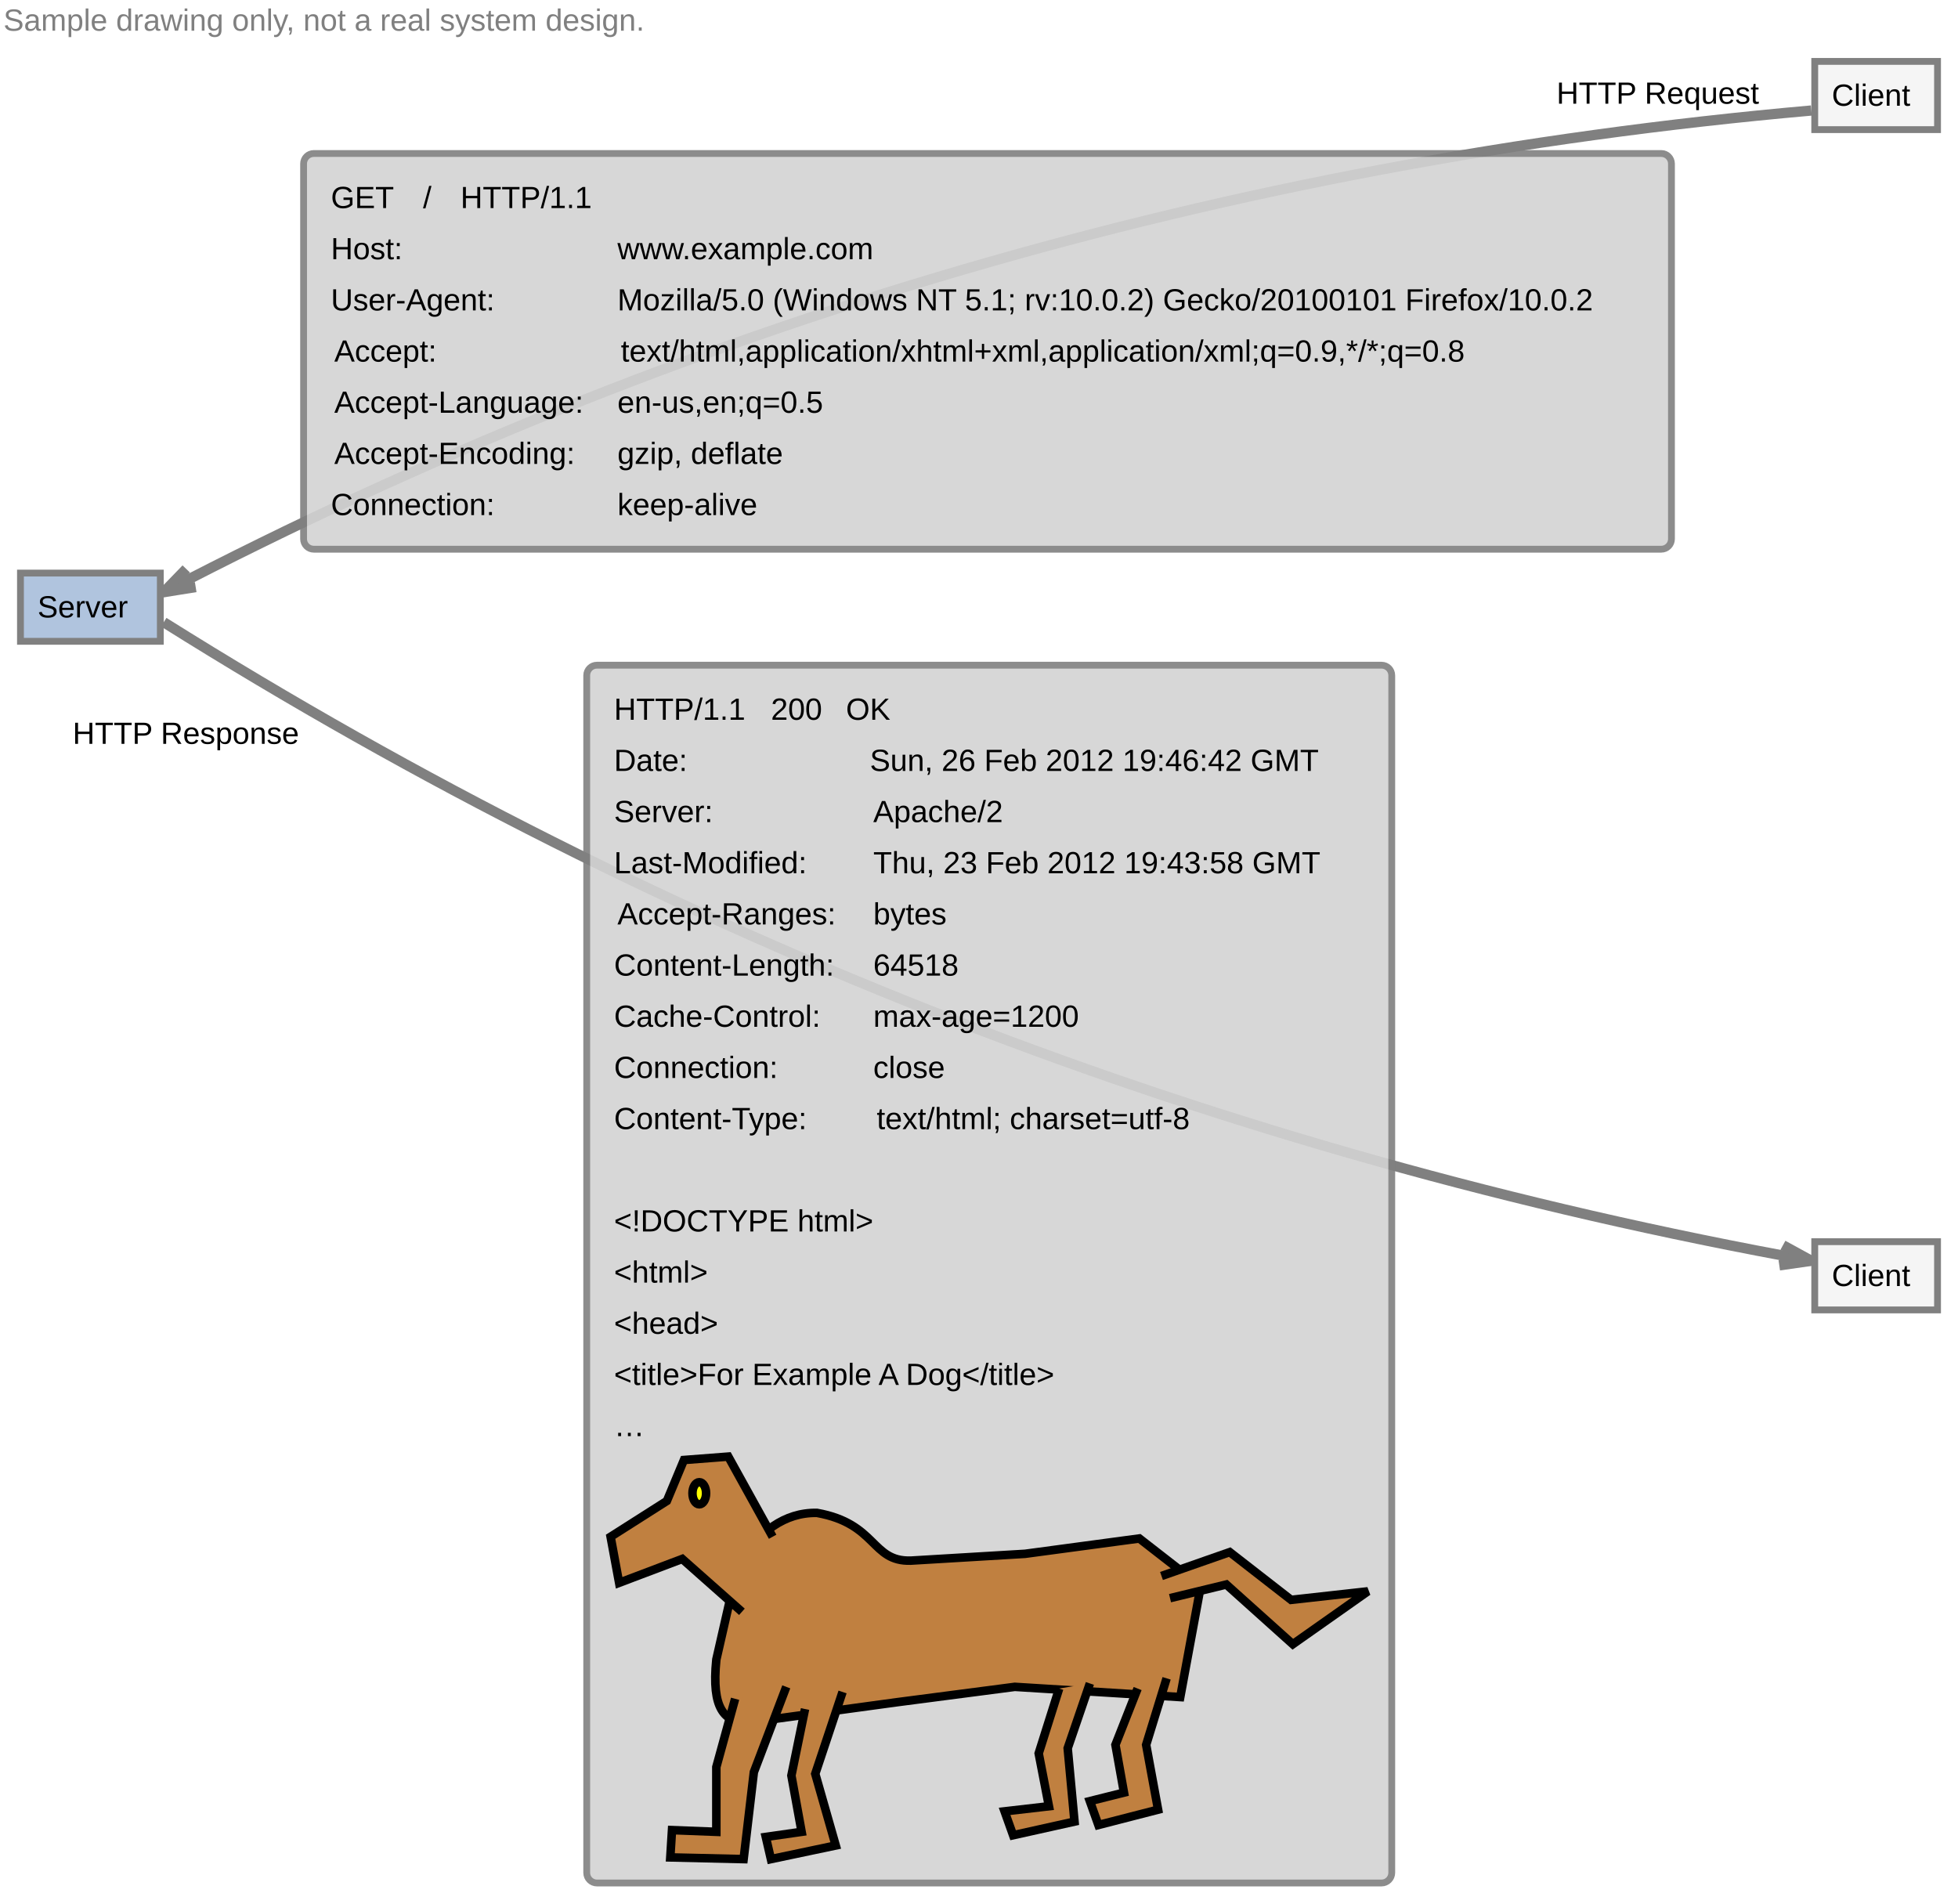
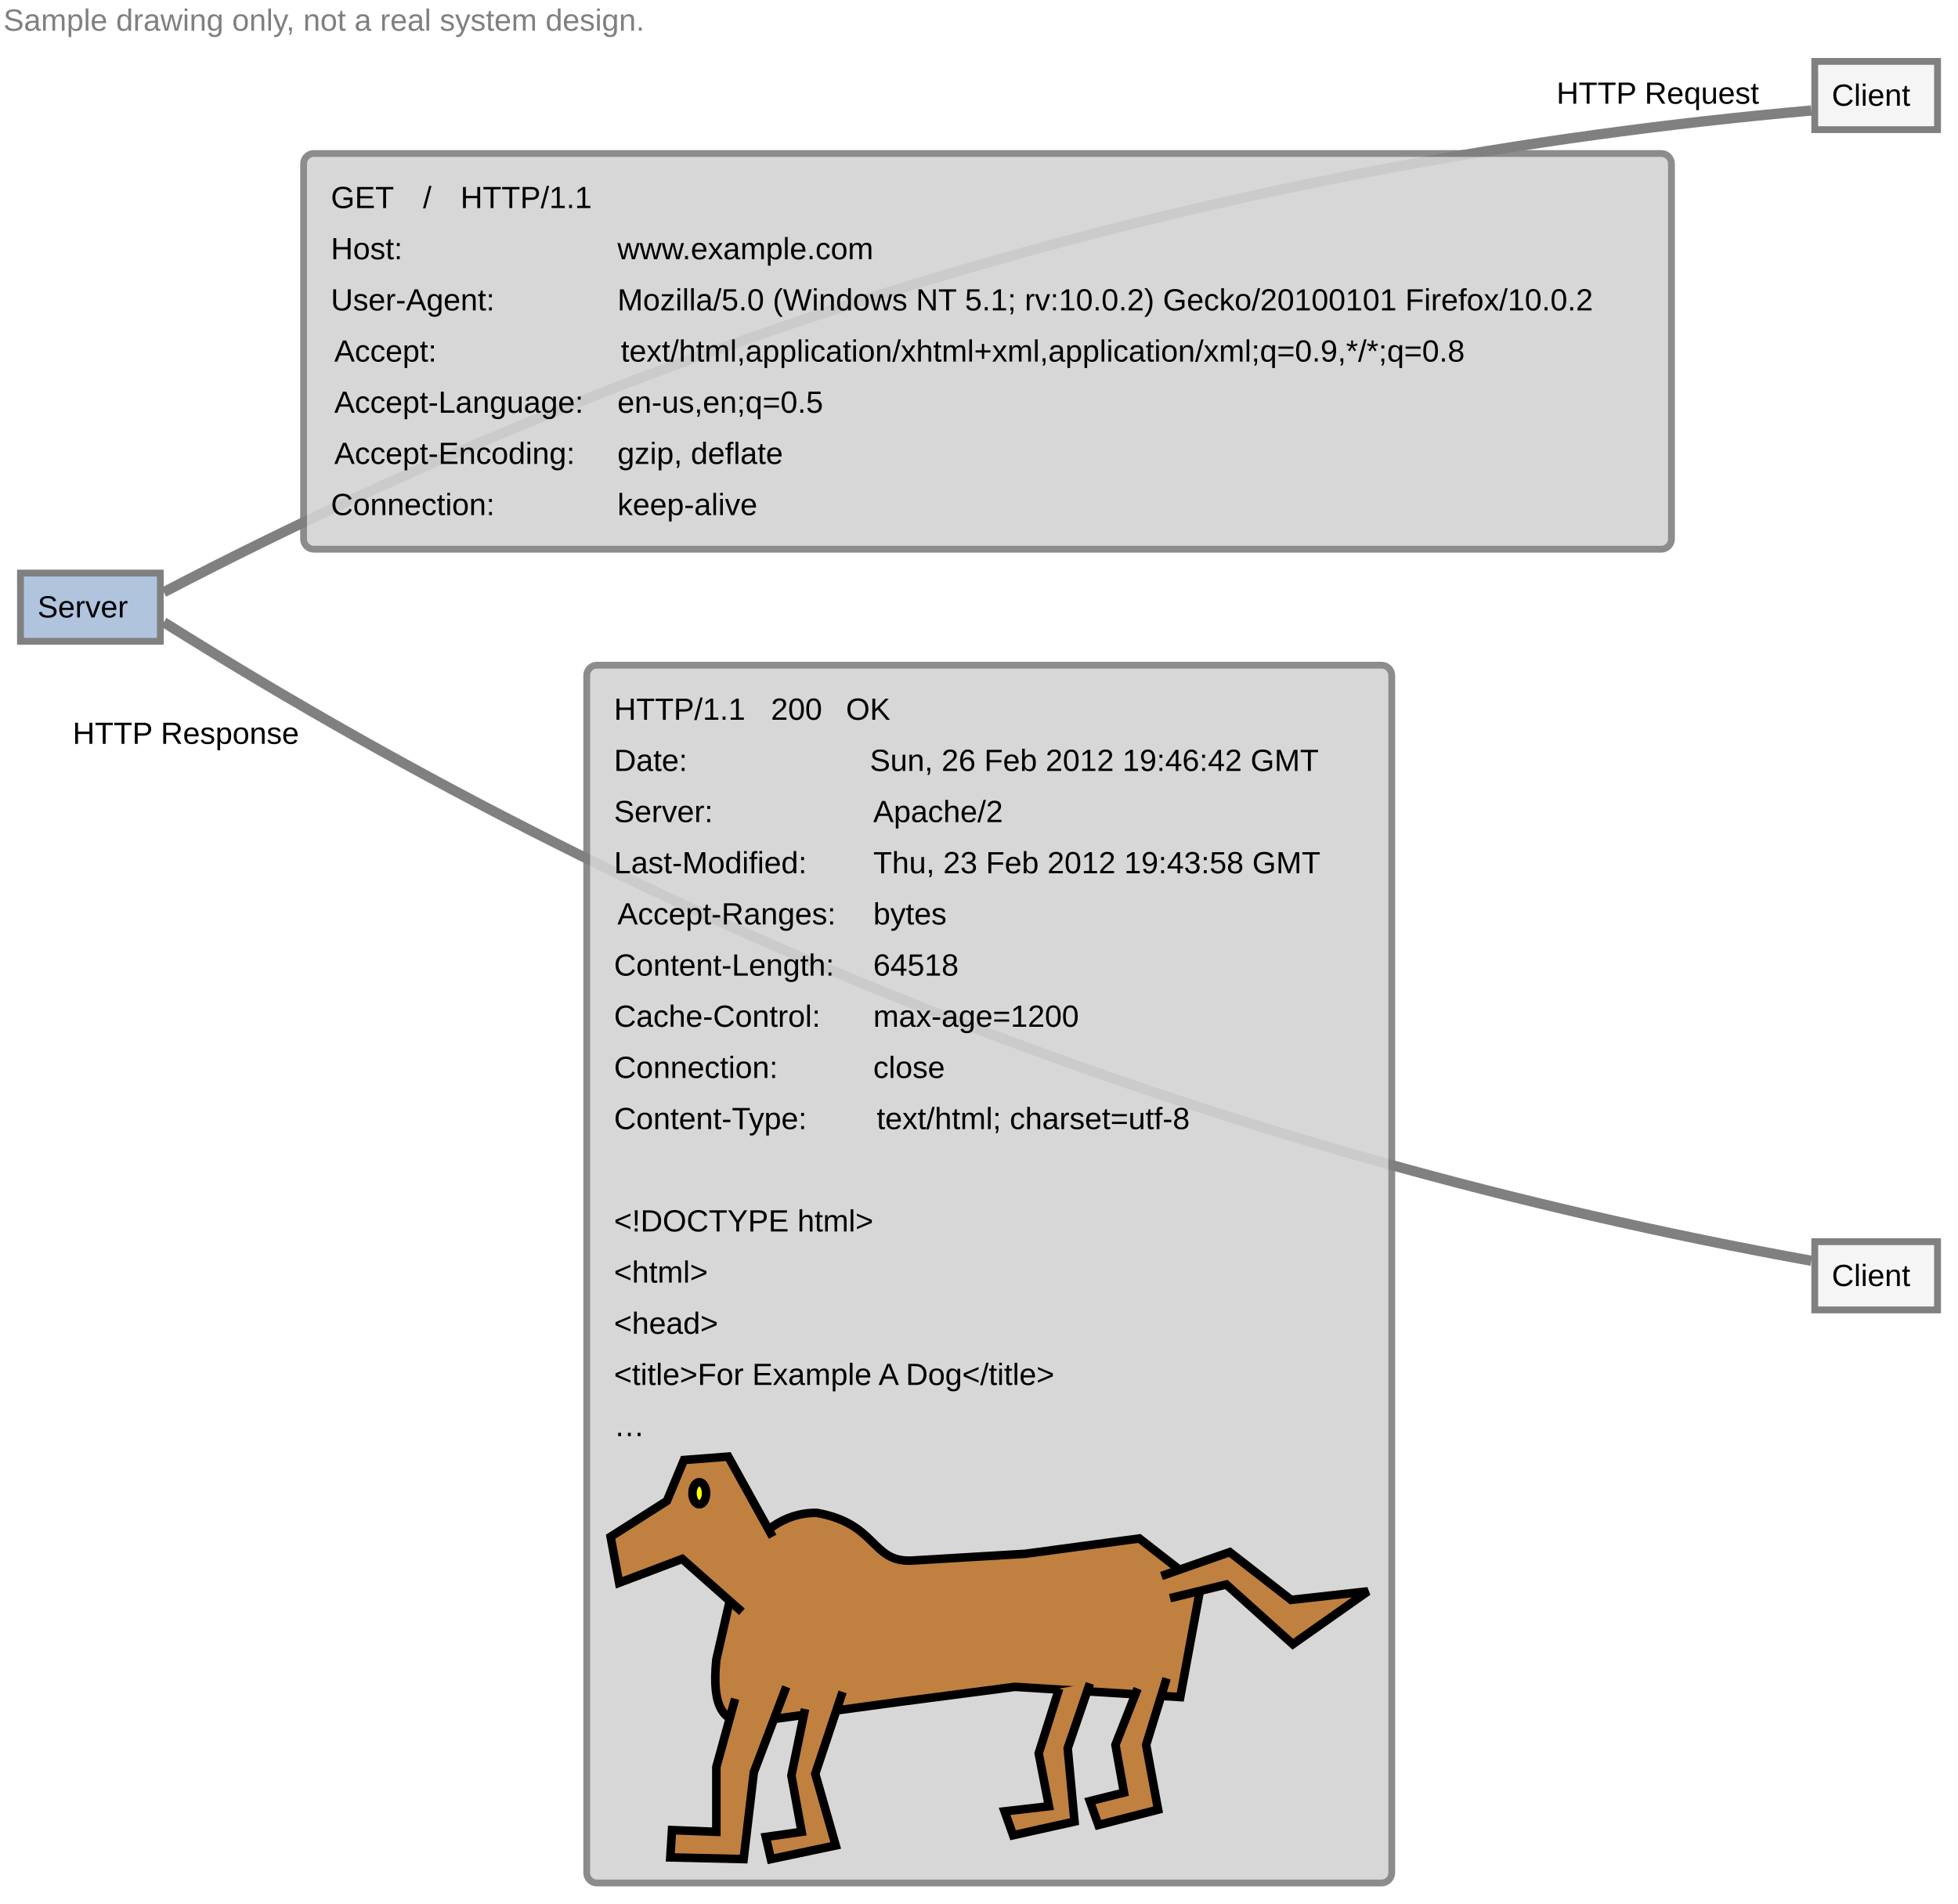
<svg xmlns="http://www.w3.org/2000/svg" xmlns:ns1="http://www.nrvr.com/2012/adj" width="574" height="558">
  <style type="text/css">
		svg {
			font-family: Arial, Helvetica, sans-serif;
			font-size: 9px;
		}
		.request {
			fill: lightgrey;
			stroke: grey;
			opacity: 0.9;
		}
		.arrow {
			stroke: grey;
			fill: none;
		}
		.server {
			fill: lightsteelblue;
			stroke: grey;
		}
		.client {
			fill: whitesmoke;
			stroke: grey;
		}
		</style>
  <defs>
-     <marker id="arrowhead" class="arrow" markerUnits="strokeWidth" orient="auto" viewBox="-4 -2 5 4" refX="0" refY="0" markerWidth="5" markerHeight="4" stroke-width="1" fill="none">
+     <marker ns1:id="arrowhead" class="arrow" markerUnits="strokeWidth" orient="auto" viewBox="-4 -2 5 4" refX="0" refY="0" markerWidth="5" markerHeight="4" stroke-width="1" fill="none">
      <path d="M -3 1 L 0 0 L -3 -1" />
    </marker>
  </defs>
  <g>
    <ns1:horizontalList makeGrid="true" hAlign="left" vAlign="middle" maxPerRow="1" gap="0" />
    <text style="fill:gray" transform="translate(1,9)">Sample drawing only, not a real system design.</text>
    <g transform="translate(0,12)">
      <ns1:horizontalList gap="5" centerGap="40" maxPerRow="3" makeGrid="true" hAlign="center" vAlign="middle" />
      <g>
        <ns1:connection from="client1, 0, 0.7" to="server1, 1, 0.3" />
-         <path id="request1path" class="arrow" d="M531,20.4q-255.53,22.609 -483,141.2" stroke-width="3" marker-end="url(#arrowhead)" ns1:d="M0,0 q50,50 100,0" />
+         <path ns1:id="request1path" class="arrow" d="M531,20.4q-255.53,22.609 -483,141.2" stroke-width="3" marker-end="url(#arrowhead)" ns1:d="M0,0 q50,50 100,0" />
        <g transform="translate(456.309,18.404)">
          <ns1:rider adjust="near" gap="20" pin="1, 1" />
          <text>HTTP Request</text>
        </g>
      </g>
      <g>
        <ns1:connection from="server1, 1, 0.7" to="client2, 0, 0.3" />
-         <path id="response1path" class="arrow" d="M48,170.4q223.431,140.221 483,187.2" stroke-width="3" marker-end="url(#arrowhead)" ns1:d="M0,0 q50,50 100,0" />
+         <path ns1:id="response1path" class="arrow" d="M48,170.4q223.431,140.221 483,187.2" stroke-width="3" marker-end="url(#arrowhead)" ns1:d="M0,0 q50,50 100,0" />
        <g transform="translate(21.296,206.06)">
          <ns1:rider adjust="near" gap="20" pin="1, 0" />
          <text>HTTP Response</text>
        </g>
      </g>
      <g transform="translate(27,16)" />
      <g transform="translate(290,16)" />
-       <g id="client1" transform="translate(531,5)">
+       <g ns1:id="client1" transform="translate(531,5)">
        <ns1:verticalList gap="5" />
        <rect class="client" width="36" height="20" stroke-width="2" x="1" y="1">
          <ns1:frameForParent inset="1" />
        </rect>
        <text transform="translate(6,14)">Client</text>
      </g>
      <g transform="translate(27,91)" />
-       <g id="request1" transform="translate(88,32)">
+       <g ns1:id="request1" transform="translate(88,32)">
        <ns1:verticalList gap="5" middleGap="0" />
        <rect class="request" width="401" height="116" rx="3" ry="3" stroke-width="2" x="1" y="1">
          <ns1:frameForParent inset="1" />
        </rect>
        <g transform="translate(5,5)">
          <ns1:horizontalList gap="3" bottomGap="0" />
          <text transform="translate(4,12)">GET</text>
          <text transform="translate(31,12)">/</text>
          <text transform="translate(42,12)">HTTP/1.1</text>
        </g>
        <g transform="translate(5,20)">
          <ns1:horizontalList gap="3" maxPerRow="2" makeGrid="true" />
          <text transform="translate(4,12)">Host:</text>
          <text transform="translate(88,12)">www.example.com</text>
          <text transform="translate(4,27)">User-Agent:</text>
          <text transform="translate(88,27)">Mozilla/5.0 (Windows NT 5.1; rv:10.0.2) Gecko/20100101 Firefox/10.0.2</text>
          <text transform="translate(5,42)">Accept:</text>
          <text transform="translate(89,42)">text/html,application/xhtml+xml,application/xml;q=0.9,*/*;q=0.8</text>
          <text transform="translate(5,57)">Accept-Language:</text>
          <text transform="translate(88,57)">en-us,en;q=0.5</text>
          <text transform="translate(5,72)">Accept-Encoding:</text>
          <text transform="translate(88,72)">gzip, deflate</text>
          <text transform="translate(4,87)">Connection:</text>
          <text transform="translate(88,87)">keep-alive</text>
        </g>
      </g>
      <g transform="translate(550,91)" />
-       <g id="server1" transform="translate(5,155)">
+       <g ns1:id="server1" transform="translate(5,155)">
        <ns1:verticalList gap="5" />
        <rect class="server" width="41" height="20" stroke-width="2" x="1" y="1">
          <ns1:frameForParent inset="1" />
        </rect>
        <text transform="translate(6,14)">Server</text>
      </g>
      <g transform="translate(290,166)" />
      <g transform="translate(550,166)" />
      <g transform="translate(27,362)" />
-       <g id="response1" transform="translate(171,182)">
+       <g ns1:id="response1" transform="translate(171,182)">
        <ns1:verticalList gap="5" middleGap="0" />
        <rect class="request" width="236" height="357" rx="3" ry="3" stroke-width="2" x="1" y="1">
          <ns1:frameForParent inset="1" />
        </rect>
        <g transform="translate(5,5)">
          <ns1:horizontalList gap="3" bottomGap="0" />
          <text transform="translate(4,12)">HTTP/1.1</text>
          <text transform="translate(50,12)">200</text>
          <text transform="translate(72,12)">OK</text>
        </g>
        <g transform="translate(5,20)">
          <ns1:horizontalList gap="3" bottomGap="0" maxPerRow="2" makeGrid="true" />
          <text transform="translate(4,12)">Date:</text>
          <text transform="translate(79,12)">Sun, 26 Feb 2012 19:46:42 GMT</text>
          <text transform="translate(4,27)">Server:</text>
          <text transform="translate(80,27)">Apache/2</text>
          <text transform="translate(4,42)">Last-Modified:</text>
          <text transform="translate(80,42)">Thu, 23 Feb 2012 19:43:58 GMT</text>
          <text transform="translate(5,57)">Accept-Ranges:</text>
          <text transform="translate(80,57)">bytes</text>
          <text transform="translate(4,72)">Content-Length:</text>
          <text transform="translate(80,72)">64518</text>
          <text transform="translate(4,87)">Cache-Control:</text>
          <text transform="translate(80,87)">max-age=1200</text>
          <text transform="translate(4,102)">Connection:</text>
          <text transform="translate(80,102)">close</text>
          <text transform="translate(4,117)">Content-Type:</text>
          <text transform="translate(81,117)">text/html; charset=utf-8</text>
          <text transform="translate(4,132)"> </text>
        </g>
        <g transform="translate(5,155)">
          <ns1:textBreaks />
          <ns1:verticalList gap="3" />
          <text transform="translate(4,12)">&lt;!DOCTYPE html&gt;</text>
          <text transform="translate(4,27)">&lt;html&gt;</text>
          <text transform="translate(4,42)">&lt;head&gt;</text>
          <text transform="translate(4,57)">&lt;title&gt;For Example A Dog&lt;/title&gt;</text>
          <text transform="translate(4,72)">…</text>
-           <g id="dog" transform="translate(-57,27.5)">
+           <g ns1:id="dog" transform="translate(-57,27.5)">
            <g transform="scale(0.5)">
              <path d="m182,220l13,-57c12.333,-17.667 26.667,-29.333 46,-29c35.333,6.333 31.667,28.667 55,28l67,-4l67,-9l36,28l-12,65l-97,-6l-69,9l-88,12c-13,-0.333 -21,-7.667 -18,-37z" stroke-width="5" stroke="#000000" fill="#C08040" />
              <path d="m193,243l-11,40l0,38l-26,-1l-1,16l43,1l6,-51l19,-50" stroke-width="5" stroke="#000000" fill="#C08040" />
              <path d="m234,249l-8,39l6,33l-21,3l3,13l38,-8l-12,-42l16,-48" stroke-width="5" stroke="#000000" fill="#C08040" />
              <path d="m383,237l-12,38l6,31l-26,3l5,14l36,-8l-4,-43l13,-38" stroke-width="5" stroke="#000000" fill="#C08040" />
              <path d="m429,237l-13,33l5,28l-20,5l5,14l35,-9l-7,-38l12,-39" stroke-width="5" stroke="#000000" fill="#C08040" />
              <path d="m443,171l40,-14l36,28l45,-5l-44,31l-39,-35l-33,8" stroke-width="5" stroke="#000000" fill="#C08040" />
              <path d="m215,148l-26,-47l-26,2l-10,24l-33,21l5,27l37,-14l35,31" stroke-width="5" stroke="#000000" fill="#C08040" />
              <ellipse ry="6.5" rx="4" cy="122.5" cx="172" stroke-width="5" stroke="#000000" fill="#FFFF00" />
            </g>
          </g>
        </g>
      </g>
-       <g id="client2" transform="translate(531,351)">
+       <g ns1:id="client2" transform="translate(531,351)">
        <ns1:verticalList gap="5" />
        <rect class="client" width="36" height="20" stroke-width="2" x="1" y="1">
          <ns1:frameForParent inset="1" />
        </rect>
        <text transform="translate(6,14)">Client</text>
      </g>
    </g>
  </g>
</svg>
